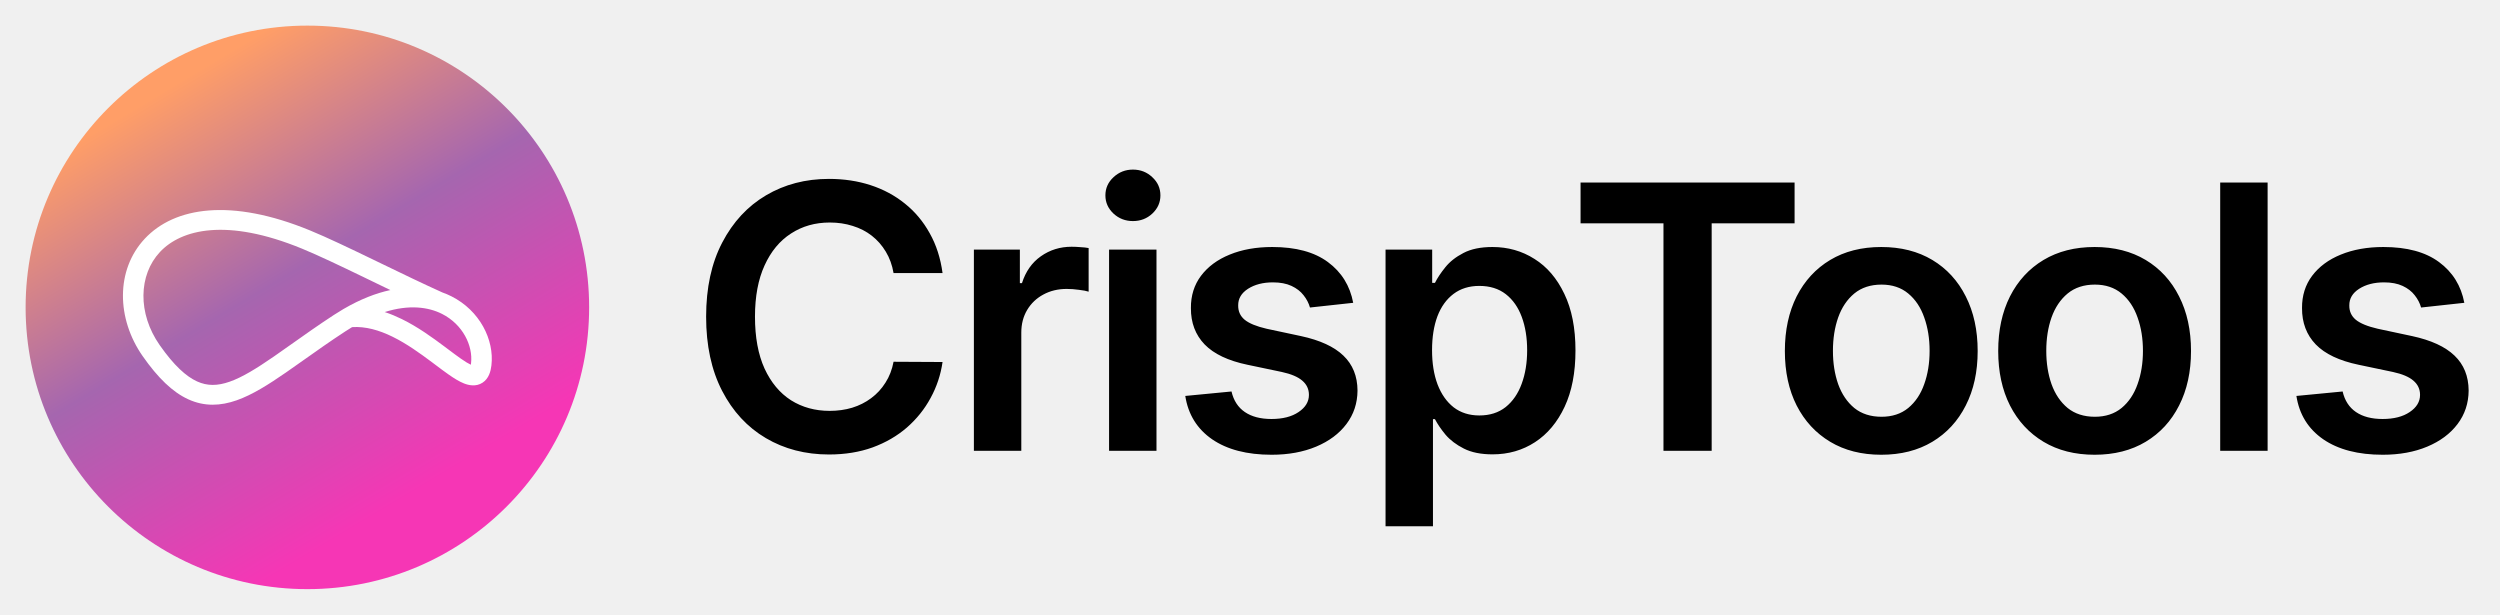
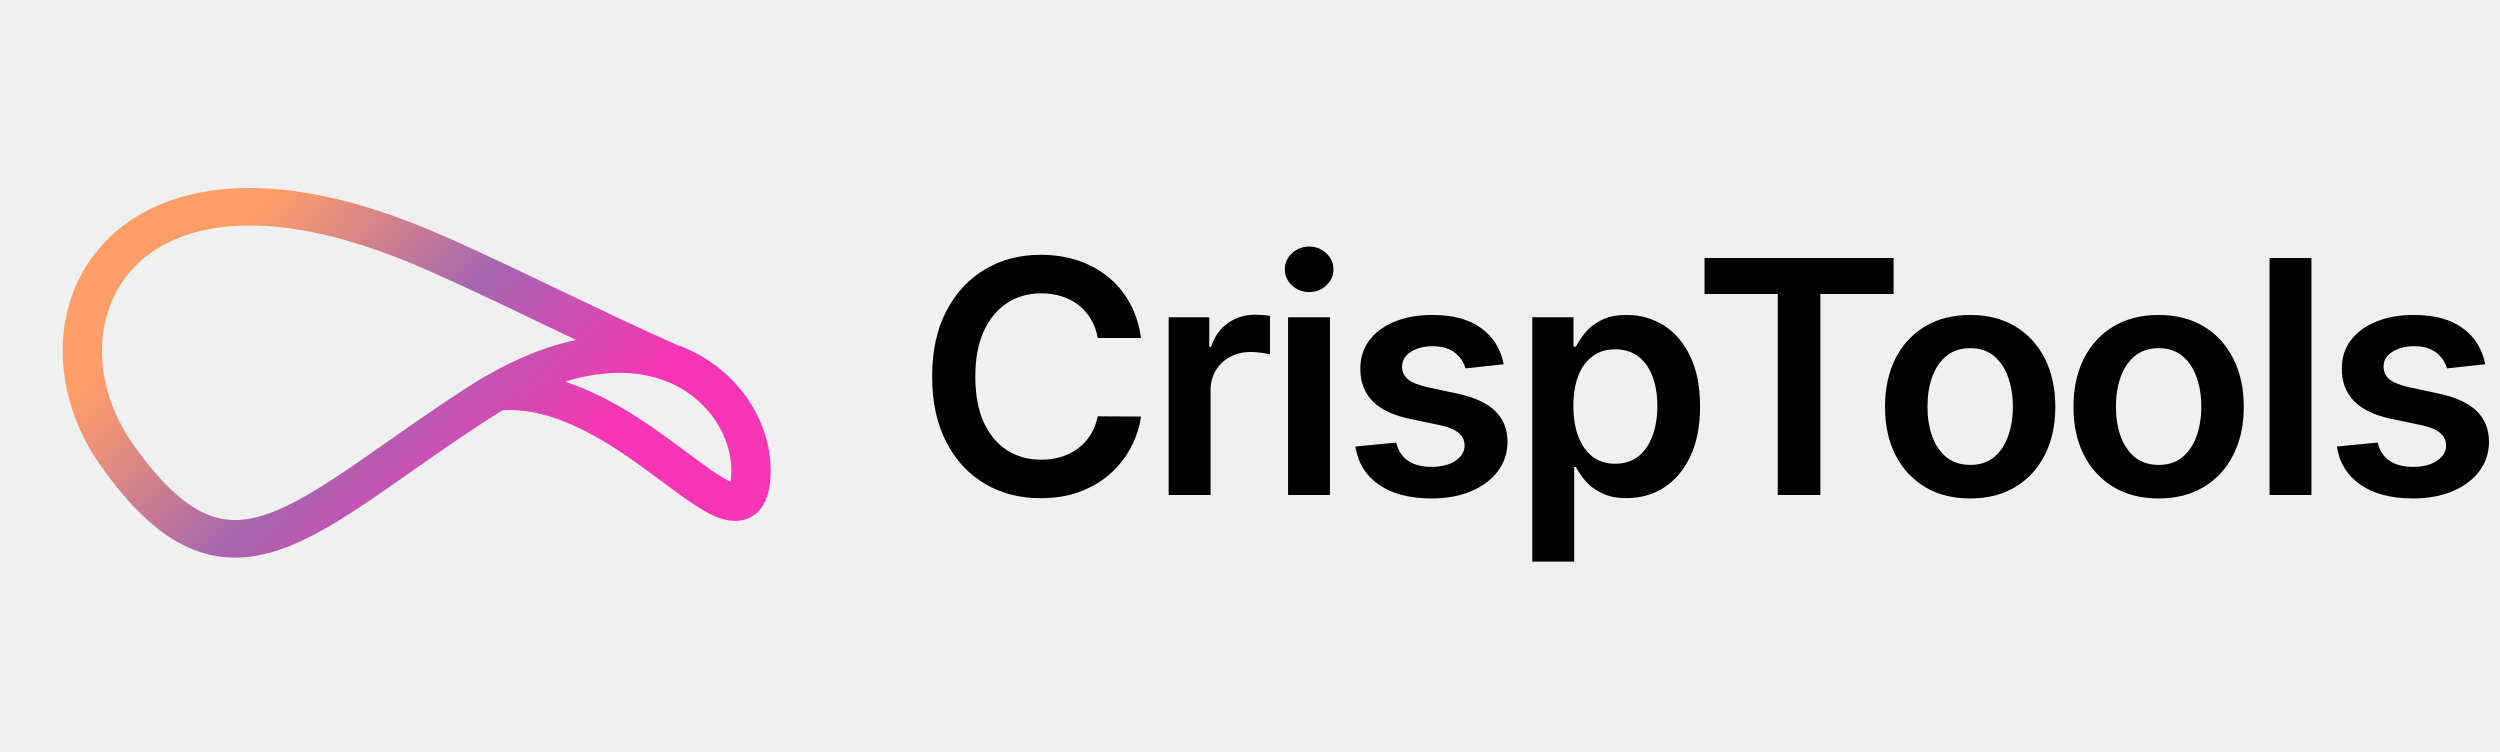
- <svg xmlns="http://www.w3.org/2000/svg" width="488" height="120" viewBox="0 0 488 120" fill="none">
-   <circle cx="60" cy="60" r="55" fill="url(#paint0_linear_286_4)" />
-   <path fill-rule="evenodd" clip-rule="evenodd" d="M31.231 49.182C27.029 53.663 26.839 61.175 31.168 67.36C33.972 71.366 36.347 73.487 38.462 74.452C40.464 75.366 42.455 75.343 44.834 74.506C47.309 73.636 50.07 71.931 53.459 69.592C54.546 68.841 55.698 68.025 56.915 67.163C59.402 65.401 62.159 63.448 65.177 61.477C65.792 61.075 66.401 60.699 67.004 60.346C67.037 60.325 67.07 60.306 67.105 60.287C70.332 58.41 73.379 57.225 76.203 56.62C75.02 56.051 73.835 55.477 72.664 54.91C72.113 54.643 71.564 54.378 71.02 54.114C66.433 51.897 62.166 49.858 58.953 48.537C44.184 42.468 35.351 44.788 31.231 49.182ZM86.339 57.081C82.626 55.41 78.499 53.412 74.457 51.456C73.906 51.189 73.356 50.923 72.81 50.658C68.25 48.454 63.867 46.357 60.518 44.981C45.063 38.63 34.063 40.406 28.267 46.587C22.552 52.681 22.742 62.22 27.855 69.525C30.817 73.758 33.686 76.546 36.754 77.946C39.934 79.398 43.064 79.241 46.202 78.138C49.245 77.068 52.4 75.072 55.784 72.736C56.946 71.934 58.135 71.091 59.372 70.215C61.823 68.478 64.457 66.612 67.417 64.679C67.861 64.389 68.299 64.115 68.731 63.855C71.344 63.682 73.99 64.438 76.618 65.726C79.392 67.087 81.987 68.961 84.336 70.718C84.565 70.89 84.794 71.061 85.02 71.232C85.928 71.914 86.807 72.574 87.609 73.134C88.592 73.821 89.608 74.466 90.566 74.845C91.463 75.199 92.903 75.55 94.205 74.692C95.411 73.897 95.786 72.508 95.924 71.344C96.516 66.32 93.643 60.626 88.126 57.844C87.554 57.556 86.958 57.3 86.339 57.081ZM75.097 60.912C76.252 61.29 77.365 61.759 78.428 62.28C81.575 63.823 84.436 65.904 86.785 67.663C87.031 67.847 87.271 68.027 87.505 68.203C88.406 68.88 89.213 69.486 89.953 70.002C90.795 70.591 91.434 70.979 91.907 71.194C91.922 71.112 91.936 71.016 91.949 70.906C92.351 67.499 90.352 63.326 86.275 61.27C83.618 59.93 79.868 59.41 75.097 60.912ZM92.393 71.363C92.393 71.363 92.386 71.363 92.369 71.36C92.384 71.361 92.393 71.363 92.393 71.363Z" fill="white" />
-   <path d="M183.986 53.304H174.423C174.151 51.736 173.648 50.347 172.915 49.136C172.182 47.909 171.27 46.869 170.179 46.017C169.088 45.165 167.844 44.526 166.446 44.099C165.065 43.656 163.574 43.435 161.972 43.435C159.125 43.435 156.602 44.151 154.403 45.582C152.205 46.997 150.483 49.077 149.239 51.821C147.994 54.548 147.372 57.881 147.372 61.818C147.372 65.824 147.994 69.199 149.239 71.943C150.5 74.671 152.222 76.733 154.403 78.131C156.602 79.511 159.116 80.202 161.946 80.202C163.514 80.202 164.98 79.997 166.344 79.588C167.724 79.162 168.96 78.54 170.051 77.722C171.159 76.903 172.088 75.898 172.838 74.704C173.605 73.511 174.134 72.148 174.423 70.614L183.986 70.665C183.628 73.153 182.852 75.489 181.659 77.671C180.483 79.852 178.94 81.778 177.031 83.449C175.122 85.102 172.889 86.398 170.332 87.335C167.776 88.256 164.938 88.716 161.818 88.716C157.216 88.716 153.108 87.651 149.494 85.52C145.881 83.389 143.034 80.312 140.955 76.29C138.875 72.267 137.835 67.443 137.835 61.818C137.835 56.176 138.884 51.352 140.98 47.347C143.077 43.324 145.932 40.247 149.545 38.117C153.159 35.986 157.25 34.92 161.818 34.92C164.733 34.92 167.443 35.33 169.949 36.148C172.455 36.966 174.688 38.168 176.648 39.753C178.608 41.321 180.219 43.247 181.48 45.531C182.759 47.798 183.594 50.389 183.986 53.304ZM190.103 88V48.727H199.078V55.273H199.487C200.203 53.006 201.43 51.258 203.169 50.031C204.925 48.787 206.927 48.165 209.177 48.165C209.689 48.165 210.26 48.19 210.89 48.242C211.538 48.276 212.075 48.335 212.501 48.42V56.935C212.109 56.798 211.487 56.679 210.635 56.577C209.8 56.457 208.99 56.398 208.206 56.398C206.518 56.398 205.001 56.764 203.655 57.497C202.325 58.213 201.277 59.21 200.51 60.489C199.743 61.767 199.359 63.242 199.359 64.912V88H190.103ZM216.49 88V48.727H225.746V88H216.49ZM221.144 43.153C219.678 43.153 218.417 42.668 217.36 41.696C216.303 40.707 215.774 39.523 215.774 38.142C215.774 36.744 216.303 35.56 217.36 34.588C218.417 33.599 219.678 33.105 221.144 33.105C222.627 33.105 223.888 33.599 224.928 34.588C225.985 35.56 226.513 36.744 226.513 38.142C226.513 39.523 225.985 40.707 224.928 41.696C223.888 42.668 222.627 43.153 221.144 43.153ZM264.144 59.108L255.706 60.028C255.467 59.176 255.05 58.375 254.453 57.625C253.874 56.875 253.09 56.27 252.101 55.81C251.112 55.349 249.902 55.119 248.47 55.119C246.544 55.119 244.925 55.537 243.612 56.372C242.317 57.207 241.678 58.29 241.695 59.619C241.678 60.761 242.095 61.69 242.948 62.406C243.817 63.122 245.249 63.71 247.243 64.171L253.942 65.602C257.658 66.403 260.419 67.673 262.226 69.412C264.05 71.151 264.97 73.426 264.987 76.239C264.97 78.71 264.246 80.892 262.814 82.784C261.399 84.659 259.431 86.125 256.908 87.182C254.385 88.239 251.487 88.767 248.215 88.767C243.408 88.767 239.538 87.761 236.607 85.75C233.675 83.722 231.928 80.901 231.365 77.287L240.391 76.418C240.8 78.19 241.669 79.528 242.999 80.432C244.328 81.335 246.058 81.787 248.189 81.787C250.388 81.787 252.152 81.335 253.482 80.432C254.828 79.528 255.502 78.412 255.502 77.082C255.502 75.957 255.067 75.028 254.198 74.296C253.345 73.562 252.016 73 250.209 72.608L243.51 71.202C239.743 70.418 236.956 69.097 235.149 67.239C233.342 65.364 232.448 62.994 232.465 60.131C232.448 57.71 233.104 55.614 234.433 53.841C235.78 52.051 237.646 50.67 240.033 49.699C242.436 48.71 245.206 48.216 248.342 48.216C252.945 48.216 256.567 49.196 259.209 51.156C261.868 53.117 263.513 55.767 264.144 59.108ZM270.459 102.727V48.727H279.562V55.222H280.099C280.576 54.267 281.249 53.253 282.119 52.179C282.988 51.088 284.164 50.159 285.647 49.392C287.13 48.608 289.022 48.216 291.323 48.216C294.357 48.216 297.093 48.992 299.53 50.543C301.985 52.077 303.928 54.352 305.36 57.369C306.809 60.369 307.533 64.051 307.533 68.415C307.533 72.727 306.826 76.392 305.411 79.409C303.996 82.426 302.07 84.727 299.633 86.312C297.195 87.898 294.434 88.69 291.349 88.69C289.099 88.69 287.232 88.315 285.749 87.565C284.266 86.815 283.073 85.912 282.17 84.855C281.283 83.781 280.593 82.767 280.099 81.812H279.715V102.727H270.459ZM279.536 68.364C279.536 70.903 279.894 73.128 280.61 75.037C281.343 76.946 282.391 78.438 283.755 79.511C285.136 80.568 286.806 81.097 288.766 81.097C290.812 81.097 292.525 80.551 293.905 79.46C295.286 78.352 296.326 76.844 297.025 74.935C297.741 73.008 298.099 70.818 298.099 68.364C298.099 65.926 297.749 63.761 297.05 61.869C296.351 59.977 295.312 58.494 293.931 57.42C292.55 56.347 290.829 55.81 288.766 55.81C286.789 55.81 285.11 56.33 283.729 57.369C282.349 58.409 281.3 59.867 280.584 61.742C279.886 63.617 279.536 65.824 279.536 68.364ZM308.525 43.588V35.636H350.303V43.588H334.118V88H324.709V43.588H308.525ZM367.223 88.767C363.388 88.767 360.064 87.923 357.252 86.236C354.439 84.548 352.257 82.188 350.706 79.153C349.172 76.119 348.405 72.574 348.405 68.517C348.405 64.46 349.172 60.906 350.706 57.855C352.257 54.804 354.439 52.435 357.252 50.747C360.064 49.06 363.388 48.216 367.223 48.216C371.058 48.216 374.382 49.06 377.195 50.747C380.007 52.435 382.181 54.804 383.715 57.855C385.266 60.906 386.041 64.46 386.041 68.517C386.041 72.574 385.266 76.119 383.715 79.153C382.181 82.188 380.007 84.548 377.195 86.236C374.382 87.923 371.058 88.767 367.223 88.767ZM367.274 81.352C369.354 81.352 371.093 80.781 372.49 79.639C373.888 78.48 374.928 76.929 375.61 74.986C376.308 73.043 376.658 70.878 376.658 68.492C376.658 66.088 376.308 63.915 375.61 61.972C374.928 60.011 373.888 58.452 372.49 57.293C371.093 56.133 369.354 55.554 367.274 55.554C365.144 55.554 363.371 56.133 361.956 57.293C360.558 58.452 359.51 60.011 358.811 61.972C358.129 63.915 357.789 66.088 357.789 68.492C357.789 70.878 358.129 73.043 358.811 74.986C359.51 76.929 360.558 78.48 361.956 79.639C363.371 80.781 365.144 81.352 367.274 81.352ZM408.868 88.767C405.033 88.767 401.709 87.923 398.896 86.236C396.084 84.548 393.902 82.188 392.351 79.153C390.817 76.119 390.05 72.574 390.05 68.517C390.05 64.46 390.817 60.906 392.351 57.855C393.902 54.804 396.084 52.435 398.896 50.747C401.709 49.06 405.033 48.216 408.868 48.216C412.703 48.216 416.027 49.06 418.84 50.747C421.652 52.435 423.825 54.804 425.359 57.855C426.911 60.906 427.686 64.46 427.686 68.517C427.686 72.574 426.911 76.119 425.359 79.153C423.825 82.188 421.652 84.548 418.84 86.236C416.027 87.923 412.703 88.767 408.868 88.767ZM408.919 81.352C410.999 81.352 412.737 80.781 414.135 79.639C415.533 78.48 416.572 76.929 417.254 74.986C417.953 73.043 418.303 70.878 418.303 68.492C418.303 66.088 417.953 63.915 417.254 61.972C416.572 60.011 415.533 58.452 414.135 57.293C412.737 56.133 410.999 55.554 408.919 55.554C406.788 55.554 405.016 56.133 403.601 57.293C402.203 58.452 401.155 60.011 400.456 61.972C399.774 63.915 399.433 66.088 399.433 68.492C399.433 70.878 399.774 73.043 400.456 74.986C401.155 76.929 402.203 78.48 403.601 79.639C405.016 80.781 406.788 81.352 408.919 81.352ZM442.638 35.636V88H433.382V35.636H442.638ZM481.035 59.108L472.598 60.028C472.359 59.176 471.941 58.375 471.345 57.625C470.765 56.875 469.981 56.27 468.993 55.81C468.004 55.349 466.794 55.119 465.362 55.119C463.436 55.119 461.816 55.537 460.504 56.372C459.208 57.207 458.569 58.29 458.586 59.619C458.569 60.761 458.987 61.69 459.839 62.406C460.708 63.122 462.14 63.71 464.135 64.171L470.833 65.602C474.549 66.403 477.311 67.673 479.118 69.412C480.941 71.151 481.862 73.426 481.879 76.239C481.862 78.71 481.137 80.892 479.706 82.784C478.291 84.659 476.322 86.125 473.799 87.182C471.277 88.239 468.379 88.767 465.106 88.767C460.299 88.767 456.43 87.761 453.498 85.75C450.566 83.722 448.819 80.901 448.257 77.287L457.282 76.418C457.691 78.19 458.561 79.528 459.89 80.432C461.22 81.335 462.95 81.787 465.081 81.787C467.279 81.787 469.044 81.335 470.373 80.432C471.72 79.528 472.393 78.412 472.393 77.082C472.393 75.957 471.958 75.028 471.089 74.296C470.237 73.562 468.907 73 467.1 72.608L460.402 71.202C456.635 70.418 453.848 69.097 452.041 67.239C450.234 65.364 449.339 62.994 449.356 60.131C449.339 57.71 449.995 55.614 451.325 53.841C452.672 52.051 454.538 50.67 456.924 49.699C459.328 48.71 462.098 48.216 465.234 48.216C469.836 48.216 473.458 49.196 476.1 51.156C478.76 53.117 480.404 55.767 481.035 59.108Z" fill="black" />
+ <svg xmlns="http://www.w3.org/2000/svg" width="399" height="120" viewBox="0 0 399 120" fill="none">
+   <g clip-path="url(#clip0_286_4)">
+     <path fill-rule="evenodd" clip-rule="evenodd" d="M21.348 42.704C14.753 49.661 14.456 61.325 21.25 70.927C25.65 77.147 29.378 80.44 32.698 81.938C35.84 83.357 38.963 83.321 42.698 82.022C46.583 80.671 50.915 78.025 56.234 74.392C57.94 73.227 59.748 71.96 61.658 70.621C65.562 67.886 69.888 64.854 74.626 61.793C75.591 61.17 76.546 60.585 77.492 60.037C77.544 60.005 77.597 59.974 77.651 59.945C82.716 57.031 87.497 55.191 91.93 54.252C90.073 53.368 88.214 52.478 86.375 51.597C85.51 51.183 84.649 50.771 83.795 50.362C76.596 46.919 69.899 43.753 64.856 41.703C41.677 32.279 27.815 35.882 21.348 42.704ZM107.838 54.967C102.01 52.373 95.533 49.272 89.19 46.234C88.325 45.82 87.462 45.406 86.604 44.996C79.447 41.573 72.569 38.317 67.313 36.181C43.057 26.32 25.793 29.078 16.696 38.675C7.728 48.136 8.025 62.947 16.05 74.289C20.699 80.861 25.202 85.191 30.016 87.364C35.007 89.617 39.92 89.374 44.845 87.661C49.62 86 54.573 82.902 59.884 79.274C61.706 78.029 63.573 76.721 65.514 75.361C69.361 72.664 73.496 69.766 78.141 66.764C78.838 66.314 79.525 65.888 80.203 65.486C84.305 65.218 88.457 66.39 92.58 68.39C96.934 70.503 101.008 73.413 104.693 76.141C105.053 76.408 105.412 76.674 105.767 76.939C107.193 77.998 108.572 79.022 109.83 79.892C111.374 80.959 112.969 81.961 114.472 82.549C115.879 83.099 118.139 83.643 120.183 82.311C122.076 81.077 122.664 78.92 122.88 77.112C123.81 69.313 119.301 60.472 110.642 56.153C109.744 55.705 108.809 55.309 107.838 54.967ZM90.193 60.917C92.006 61.502 93.753 62.23 95.422 63.04C100.361 65.436 104.85 68.667 108.537 71.397C108.924 71.684 109.301 71.963 109.667 72.236C111.082 73.287 112.348 74.228 113.509 75.03C114.831 75.944 115.834 76.547 116.576 76.88C116.6 76.752 116.622 76.604 116.642 76.433C117.273 71.144 114.136 64.664 107.737 61.472C103.566 59.392 97.682 58.583 90.193 60.917ZM117.339 77.143C117.339 77.143 117.328 77.143 117.302 77.138C117.326 77.139 117.339 77.143 117.339 77.143Z" fill="url(#paint0_linear_286_4)" />
+     <path d="M182.101 53.942H175.195C174.998 52.809 174.634 51.806 174.105 50.932C173.576 50.045 172.917 49.294 172.129 48.679C171.341 48.063 170.443 47.602 169.433 47.294C168.436 46.974 167.359 46.814 166.202 46.814C164.146 46.814 162.324 47.331 160.736 48.365C159.148 49.387 157.904 50.889 157.006 52.871C156.107 54.84 155.658 57.247 155.658 60.091C155.658 62.984 156.107 65.421 157.006 67.403C157.917 69.373 159.16 70.863 160.736 71.872C162.324 72.869 164.14 73.368 166.183 73.368C167.316 73.368 168.375 73.22 169.359 72.925C170.357 72.617 171.249 72.168 172.037 71.577C172.837 70.986 173.508 70.26 174.05 69.398C174.604 68.536 174.985 67.551 175.195 66.443L182.101 66.48C181.842 68.278 181.282 69.964 180.42 71.54C179.571 73.115 178.457 74.507 177.078 75.713C175.699 76.907 174.087 77.843 172.24 78.52C170.393 79.185 168.344 79.517 166.091 79.517C162.767 79.517 159.8 78.748 157.19 77.209C154.58 75.67 152.525 73.448 151.023 70.543C149.521 67.637 148.77 64.153 148.77 60.091C148.77 56.016 149.527 52.532 151.041 49.639C152.555 46.734 154.617 44.512 157.227 42.973C159.837 41.434 162.792 40.665 166.091 40.665C168.196 40.665 170.153 40.96 171.963 41.551C173.773 42.142 175.385 43.01 176.801 44.155C178.217 45.287 179.38 46.678 180.291 48.328C181.214 49.965 181.818 51.837 182.101 53.942ZM186.519 79V50.636H193.001V55.364H193.296C193.813 53.726 194.7 52.465 195.955 51.578C197.223 50.679 198.67 50.23 200.295 50.23C200.664 50.23 201.076 50.249 201.532 50.285C202 50.31 202.388 50.353 202.695 50.415V56.564C202.412 56.465 201.963 56.379 201.347 56.305C200.744 56.219 200.159 56.176 199.593 56.176C198.374 56.176 197.279 56.441 196.306 56.97C195.346 57.487 194.589 58.207 194.035 59.131C193.481 60.054 193.204 61.119 193.204 62.325V79H186.519ZM205.576 79V50.636H212.261V79H205.576ZM208.937 46.611C207.878 46.611 206.967 46.26 206.204 45.558C205.441 44.844 205.059 43.989 205.059 42.992C205.059 41.982 205.441 41.126 206.204 40.425C206.967 39.711 207.878 39.354 208.937 39.354C210.008 39.354 210.919 39.711 211.67 40.425C212.433 41.126 212.815 41.982 212.815 42.992C212.815 43.989 212.433 44.844 211.67 45.558C210.919 46.26 210.008 46.611 208.937 46.611ZM239.993 58.133L233.899 58.798C233.726 58.183 233.425 57.604 232.994 57.062C232.575 56.521 232.009 56.084 231.295 55.751C230.581 55.419 229.707 55.253 228.673 55.253C227.282 55.253 226.112 55.554 225.164 56.158C224.229 56.761 223.767 57.543 223.78 58.503C223.767 59.328 224.069 59.999 224.684 60.516C225.312 61.033 226.346 61.457 227.787 61.79L232.625 62.824C235.308 63.403 237.303 64.32 238.608 65.575C239.925 66.831 240.59 68.474 240.602 70.506C240.59 72.291 240.066 73.867 239.032 75.233C238.011 76.587 236.589 77.646 234.767 78.409C232.945 79.172 230.852 79.554 228.488 79.554C225.017 79.554 222.222 78.828 220.105 77.375C217.987 75.91 216.726 73.873 216.319 71.263L222.838 70.635C223.133 71.915 223.761 72.882 224.721 73.534C225.682 74.187 226.931 74.513 228.47 74.513C230.058 74.513 231.332 74.187 232.292 73.534C233.265 72.882 233.751 72.075 233.751 71.115C233.751 70.303 233.437 69.632 232.809 69.102C232.194 68.573 231.234 68.167 229.929 67.883L225.091 66.868C222.37 66.302 220.357 65.347 219.052 64.006C217.747 62.651 217.101 60.94 217.113 58.872C217.101 57.124 217.575 55.61 218.535 54.33C219.508 53.037 220.856 52.04 222.579 51.338C224.315 50.624 226.316 50.267 228.581 50.267C231.905 50.267 234.521 50.975 236.429 52.391C238.349 53.806 239.537 55.721 239.993 58.133ZM244.554 89.636V50.636H251.128V55.327H251.516C251.86 54.637 252.347 53.905 252.974 53.129C253.602 52.341 254.452 51.67 255.523 51.117C256.594 50.55 257.96 50.267 259.622 50.267C261.814 50.267 263.789 50.827 265.55 51.947C267.323 53.055 268.726 54.699 269.76 56.878C270.806 59.044 271.33 61.704 271.33 64.855C271.33 67.97 270.819 70.617 269.797 72.796C268.775 74.974 267.384 76.636 265.624 77.781C263.863 78.926 261.869 79.499 259.641 79.499C258.016 79.499 256.668 79.228 255.597 78.686C254.526 78.144 253.664 77.492 253.011 76.729C252.371 75.953 251.873 75.221 251.516 74.531H251.239V89.636H244.554ZM251.109 64.818C251.109 66.653 251.368 68.259 251.885 69.638C252.414 71.017 253.171 72.094 254.156 72.869C255.153 73.633 256.36 74.014 257.776 74.014C259.253 74.014 260.49 73.62 261.487 72.832C262.484 72.032 263.235 70.943 263.74 69.564C264.257 68.173 264.516 66.591 264.516 64.818C264.516 63.058 264.263 61.494 263.759 60.128C263.254 58.761 262.503 57.69 261.506 56.915C260.509 56.139 259.265 55.751 257.776 55.751C256.348 55.751 255.135 56.127 254.138 56.878C253.141 57.629 252.384 58.681 251.867 60.035C251.362 61.39 251.109 62.984 251.109 64.818ZM272.046 46.925V41.182H302.219V46.925H290.53V79H283.734V46.925H272.046ZM314.439 79.554C311.669 79.554 309.269 78.945 307.237 77.726C305.206 76.507 303.63 74.802 302.51 72.611C301.402 70.419 300.848 67.859 300.848 64.929C300.848 61.999 301.402 59.432 302.51 57.229C303.63 55.025 305.206 53.314 307.237 52.095C309.269 50.876 311.669 50.267 314.439 50.267C317.209 50.267 319.609 50.876 321.641 52.095C323.672 53.314 325.242 55.025 326.35 57.229C327.47 59.432 328.03 61.999 328.03 64.929C328.03 67.859 327.47 70.419 326.35 72.611C325.242 74.802 323.672 76.507 321.641 77.726C319.609 78.945 317.209 79.554 314.439 79.554ZM314.476 74.199C315.978 74.199 317.234 73.787 318.243 72.962C319.252 72.124 320.003 71.004 320.496 69.601C321.001 68.197 321.253 66.634 321.253 64.91C321.253 63.175 321.001 61.605 320.496 60.202C320.003 58.786 319.252 57.66 318.243 56.822C317.234 55.985 315.978 55.567 314.476 55.567C312.937 55.567 311.657 55.985 310.635 56.822C309.626 57.66 308.868 58.786 308.364 60.202C307.871 61.605 307.625 63.175 307.625 64.91C307.625 66.634 307.871 68.197 308.364 69.601C308.868 71.004 309.626 72.124 310.635 72.962C311.657 73.787 312.937 74.199 314.476 74.199ZM344.516 79.554C341.746 79.554 339.345 78.945 337.314 77.726C335.283 76.507 333.707 74.802 332.587 72.611C331.479 70.419 330.925 67.859 330.925 64.929C330.925 61.999 331.479 59.432 332.587 57.229C333.707 55.025 335.283 53.314 337.314 52.095C339.345 50.876 341.746 50.267 344.516 50.267C347.286 50.267 349.686 50.876 351.717 52.095C353.749 53.314 355.318 55.025 356.426 57.229C357.547 59.432 358.107 61.999 358.107 64.929C358.107 67.859 357.547 70.419 356.426 72.611C355.318 74.802 353.749 76.507 351.717 77.726C349.686 78.945 347.286 79.554 344.516 79.554ZM344.553 74.199C346.055 74.199 347.31 73.787 348.32 72.962C349.329 72.124 350.08 71.004 350.573 69.601C351.077 68.197 351.33 66.634 351.33 64.91C351.33 63.175 351.077 61.605 350.573 60.202C350.08 58.786 349.329 57.66 348.32 56.822C347.31 55.985 346.055 55.567 344.553 55.567C343.014 55.567 341.734 55.985 340.712 56.822C339.702 57.66 338.945 58.786 338.44 60.202C337.948 61.605 337.702 63.175 337.702 64.91C337.702 66.634 337.948 68.197 338.44 69.601C338.945 71.004 339.702 72.124 340.712 72.962C341.734 73.787 343.014 74.199 344.553 74.199ZM368.905 41.182V79H362.22V41.182H368.905ZM396.636 58.133L390.543 58.798C390.37 58.183 390.069 57.604 389.638 57.062C389.219 56.521 388.653 56.084 387.939 55.751C387.225 55.419 386.351 55.253 385.317 55.253C383.926 55.253 382.756 55.554 381.808 56.158C380.873 56.761 380.411 57.543 380.423 58.503C380.411 59.328 380.713 59.999 381.328 60.516C381.956 61.033 382.99 61.457 384.431 61.79L389.269 62.824C391.952 63.403 393.947 64.32 395.252 65.575C396.569 66.831 397.234 68.474 397.246 70.506C397.234 72.291 396.71 73.867 395.676 75.233C394.654 76.587 393.233 77.646 391.411 78.409C389.589 79.172 387.496 79.554 385.132 79.554C381.661 79.554 378.866 78.828 376.749 77.375C374.631 75.91 373.369 73.873 372.963 71.263L379.482 70.635C379.777 71.915 380.405 72.882 381.365 73.534C382.325 74.187 383.575 74.513 385.114 74.513C386.702 74.513 387.976 74.187 388.936 73.534C389.909 72.882 390.395 72.075 390.395 71.115C390.395 70.303 390.081 69.632 389.453 69.102C388.838 68.573 387.878 68.167 386.573 67.883L381.735 66.868C379.014 66.302 377.001 65.347 375.696 64.006C374.391 62.651 373.745 60.94 373.757 58.872C373.745 57.124 374.219 55.61 375.179 54.33C376.152 53.037 377.5 52.04 379.223 51.338C380.959 50.624 382.959 50.267 385.225 50.267C388.548 50.267 391.164 50.975 393.073 52.391C394.993 53.806 396.181 55.721 396.636 58.133Z" fill="black" />
+   </g>
  <defs>
-     <linearGradient id="paint0_linear_286_4" x1="31.481" y1="18.044" x2="78.853" y2="97.266" gradientUnits="userSpaceOnUse">
+     <linearGradient id="paint0_linear_286_4" x1="37.203" y1="36.996" x2="83.848" y2="81.6" gradientUnits="userSpaceOnUse">
      <stop stop-color="#FF9E67" />
-       <stop offset="0.469" stop-color="#A566AF" />
+       <stop offset="0.525" stop-color="#A566AF" />
      <stop offset="1" stop-color="#F636B5" />
    </linearGradient>
+     <clipPath id="clip0_286_4">
+       <rect width="399" height="120" fill="white" />
+     </clipPath>
  </defs>
</svg>
